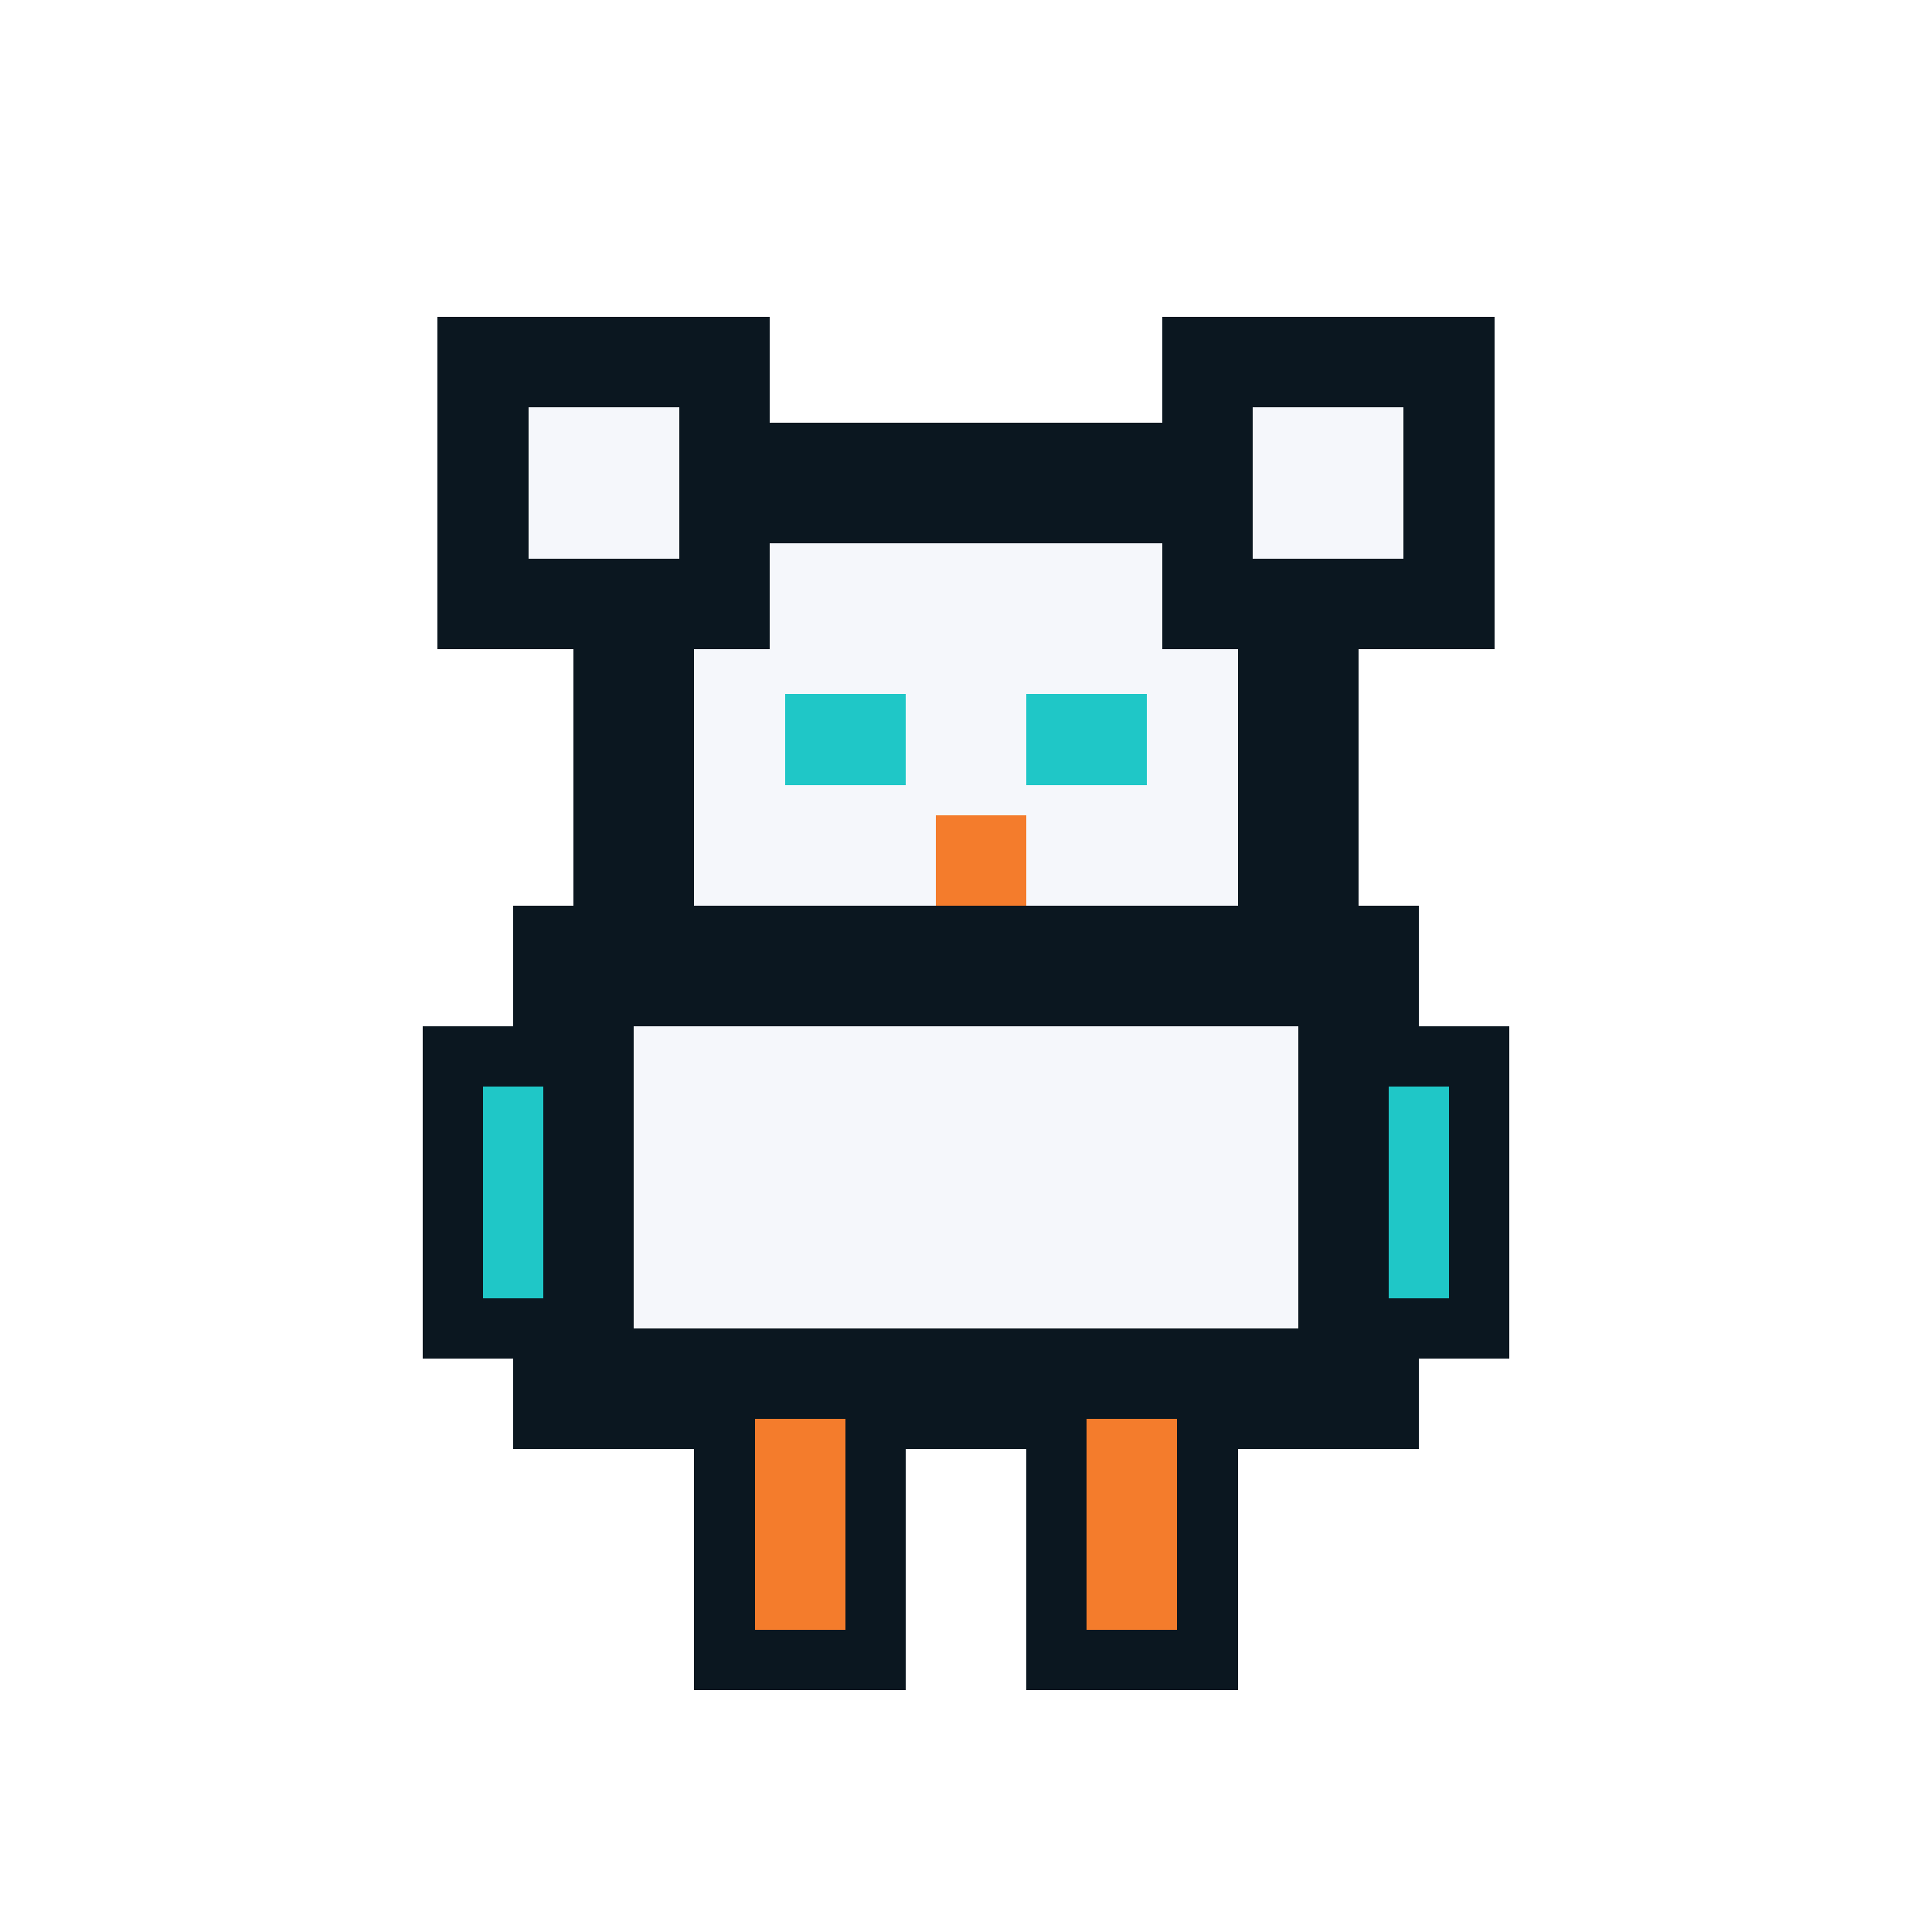
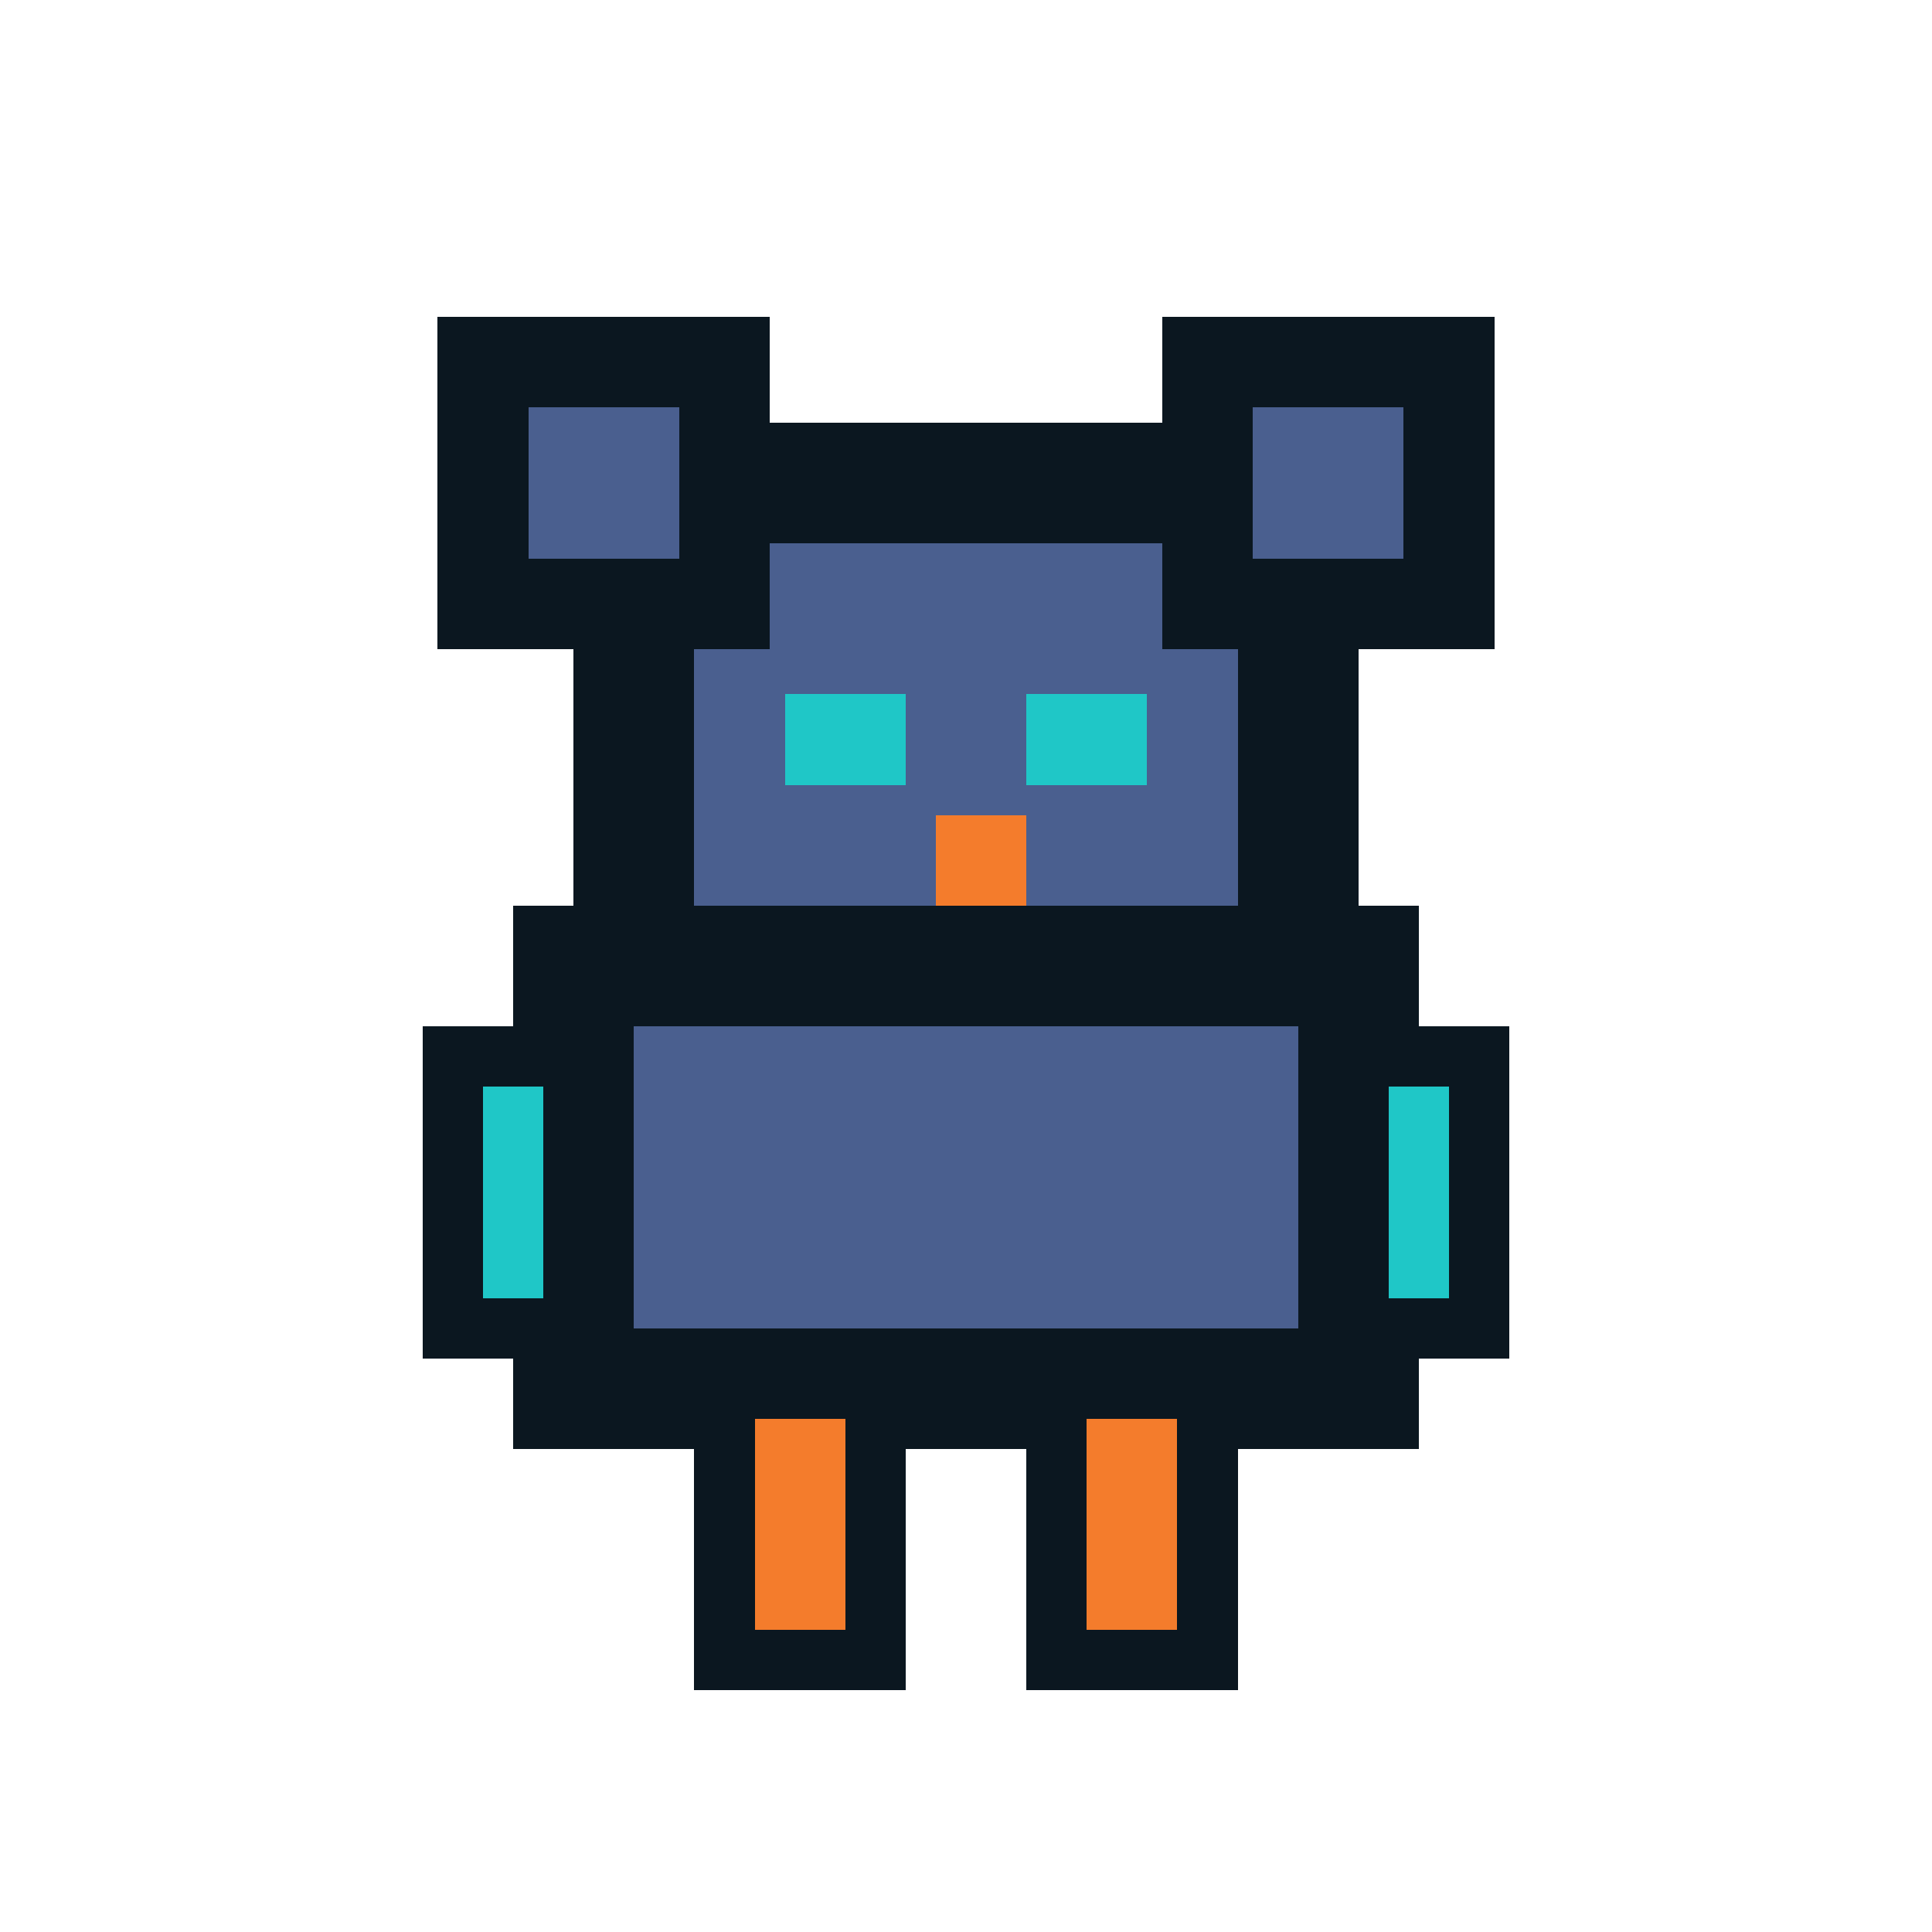
<svg xmlns="http://www.w3.org/2000/svg" width="64" height="64" viewBox="0 0 64 64" shape-rendering="crispEdges">
-   <rect x="21" y="16" width="22" height="18" fill="#f5f7fb" stroke="#0b1720" stroke-width="4" />
-   <rect x="19" y="32" width="26" height="14" fill="#f5f7fb" stroke="#0b1720" stroke-width="4" />
-   <rect x="16" y="12" width="8" height="8" fill="#f5f7fb" stroke="#0b1720" stroke-width="3" />
-   <rect x="40" y="12" width="8" height="8" fill="#f5f7fb" stroke="#0b1720" stroke-width="3" />
+   <rect x="21" y="16" width="22" height="18" fill="#4a5f8f" stroke="#0b1720" stroke-width="4" />
+   <rect x="19" y="32" width="26" height="14" fill="#4a5f8f" stroke="#0b1720" stroke-width="4" />
+   <rect x="16" y="12" width="8" height="8" fill="#4a5f8f" stroke="#0b1720" stroke-width="3" />
+   <rect x="40" y="12" width="8" height="8" fill="#4a5f8f" stroke="#0b1720" stroke-width="3" />
  <rect x="26" y="23" width="4" height="3" fill="#1fc7c7" />
  <rect x="34" y="23" width="4" height="3" fill="#1fc7c7" />
  <rect x="31" y="27" width="3" height="3" fill="#f47c2c" />
  <rect x="15" y="35" width="4" height="9" fill="#1fc7c7" stroke="#0b1720" stroke-width="2" />
  <rect x="45" y="35" width="4" height="9" fill="#1fc7c7" stroke="#0b1720" stroke-width="2" />
  <rect x="24" y="46" width="5" height="9" fill="#f47c2c" stroke="#0b1720" stroke-width="2" />
  <rect x="35" y="46" width="5" height="9" fill="#f47c2c" stroke="#0b1720" stroke-width="2" />
</svg>
